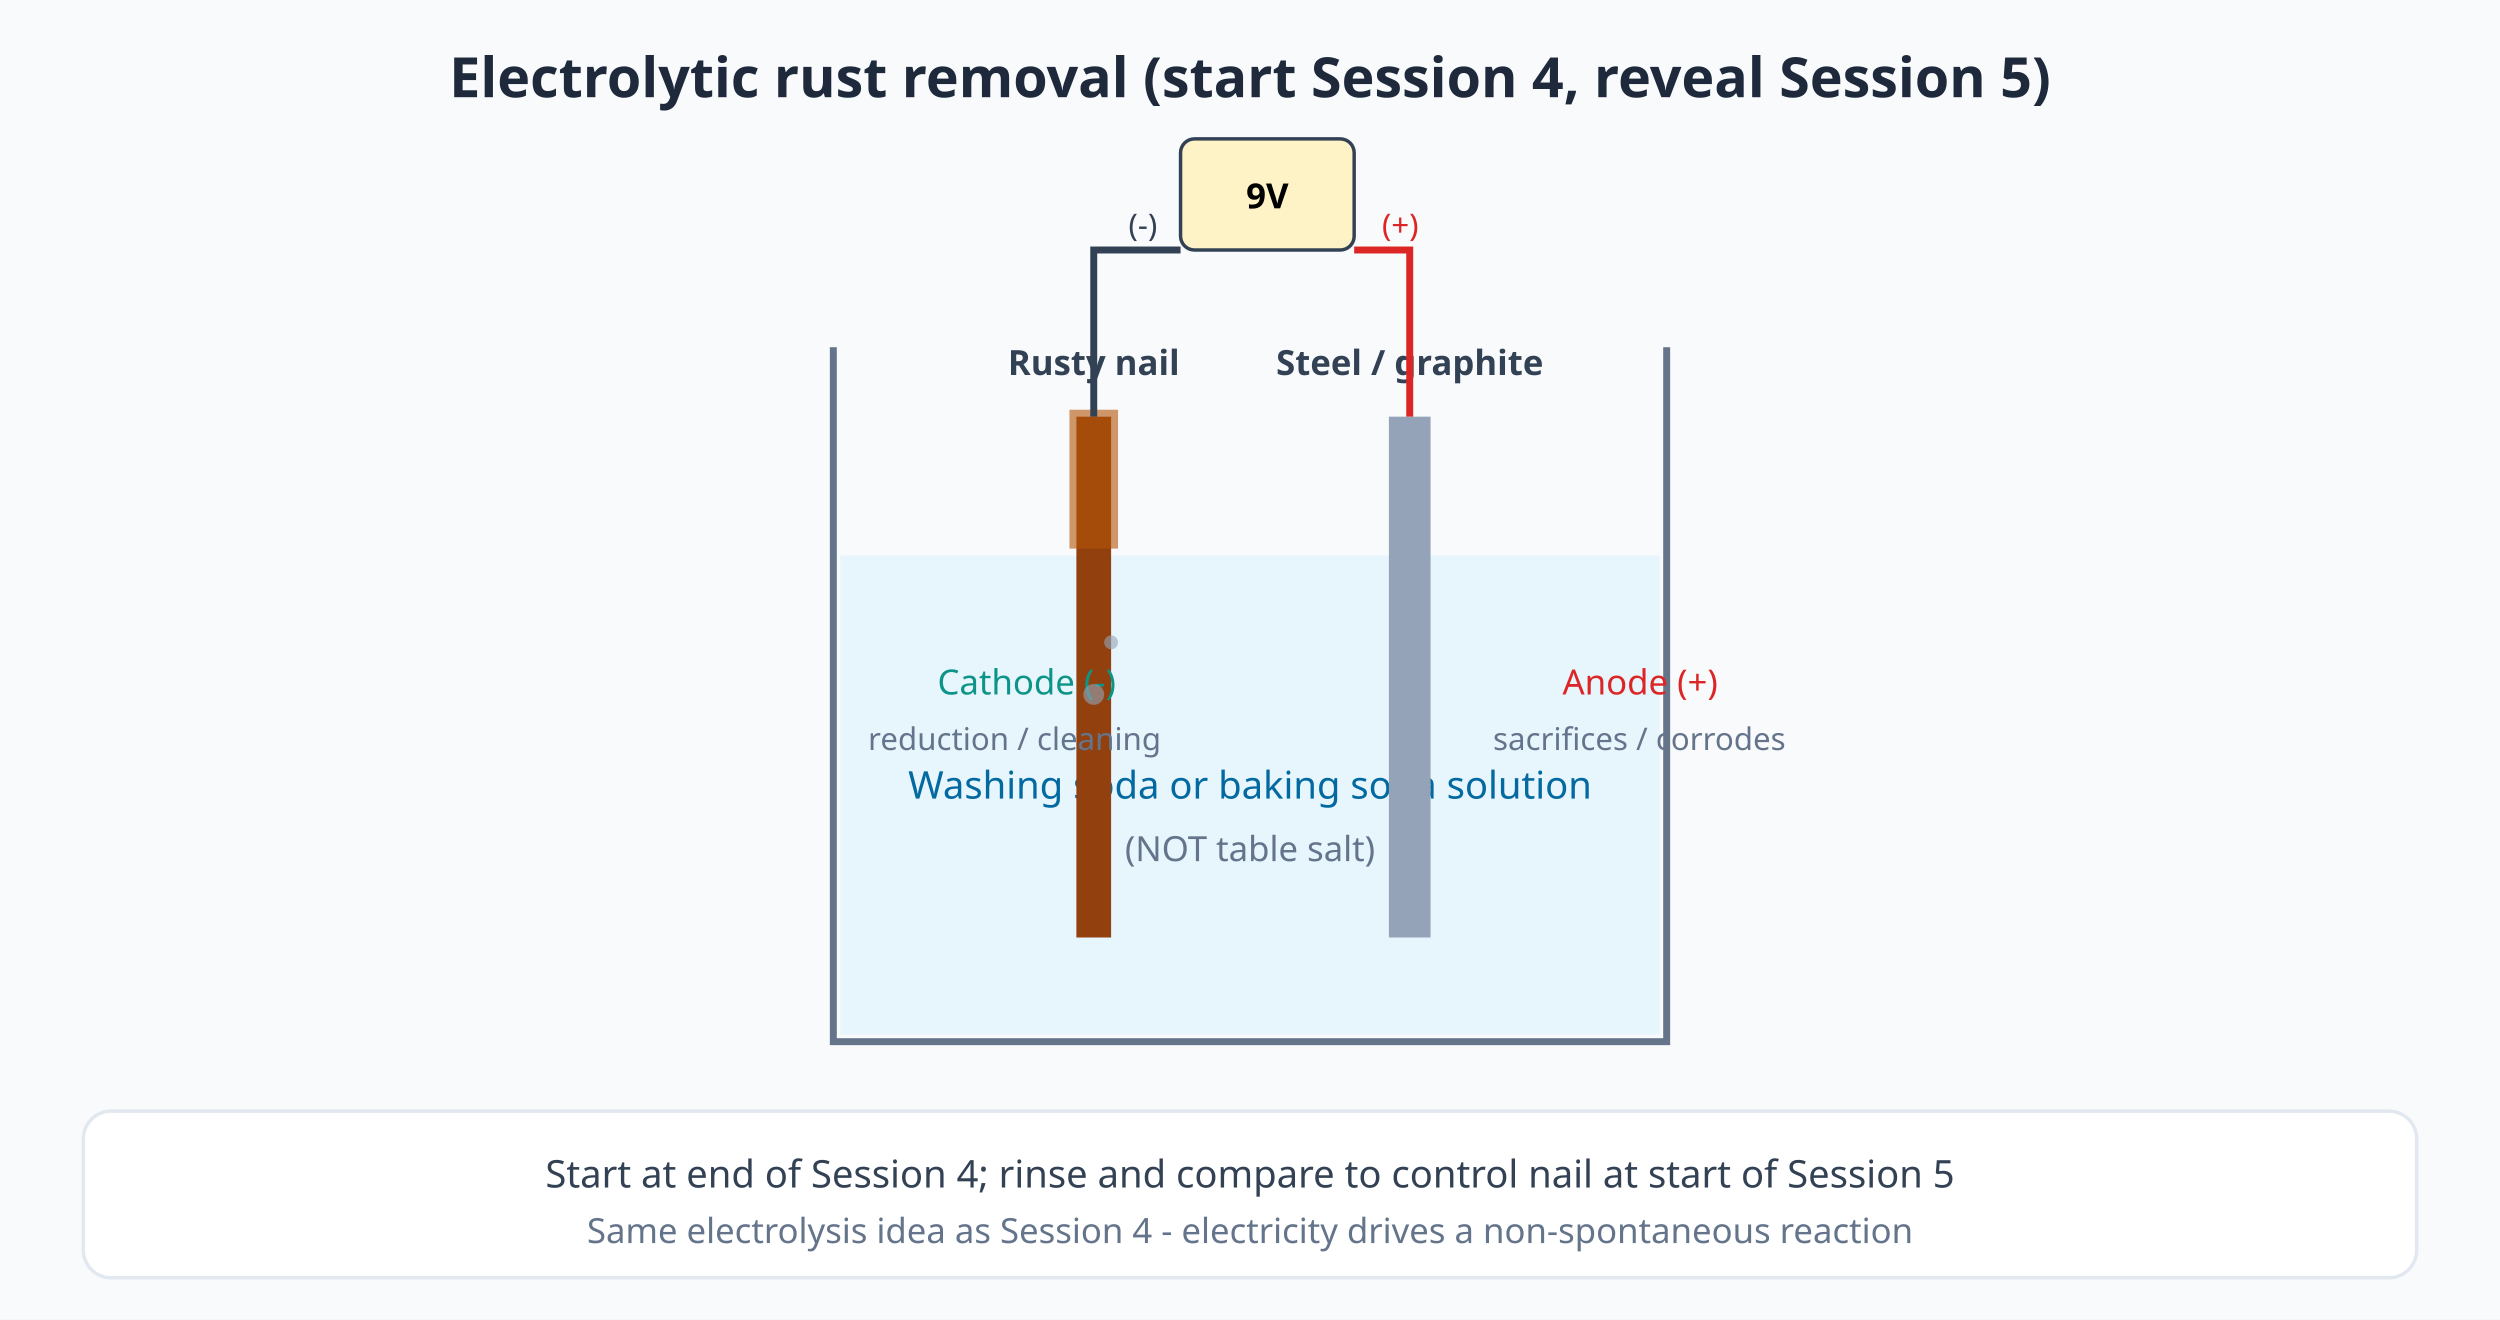
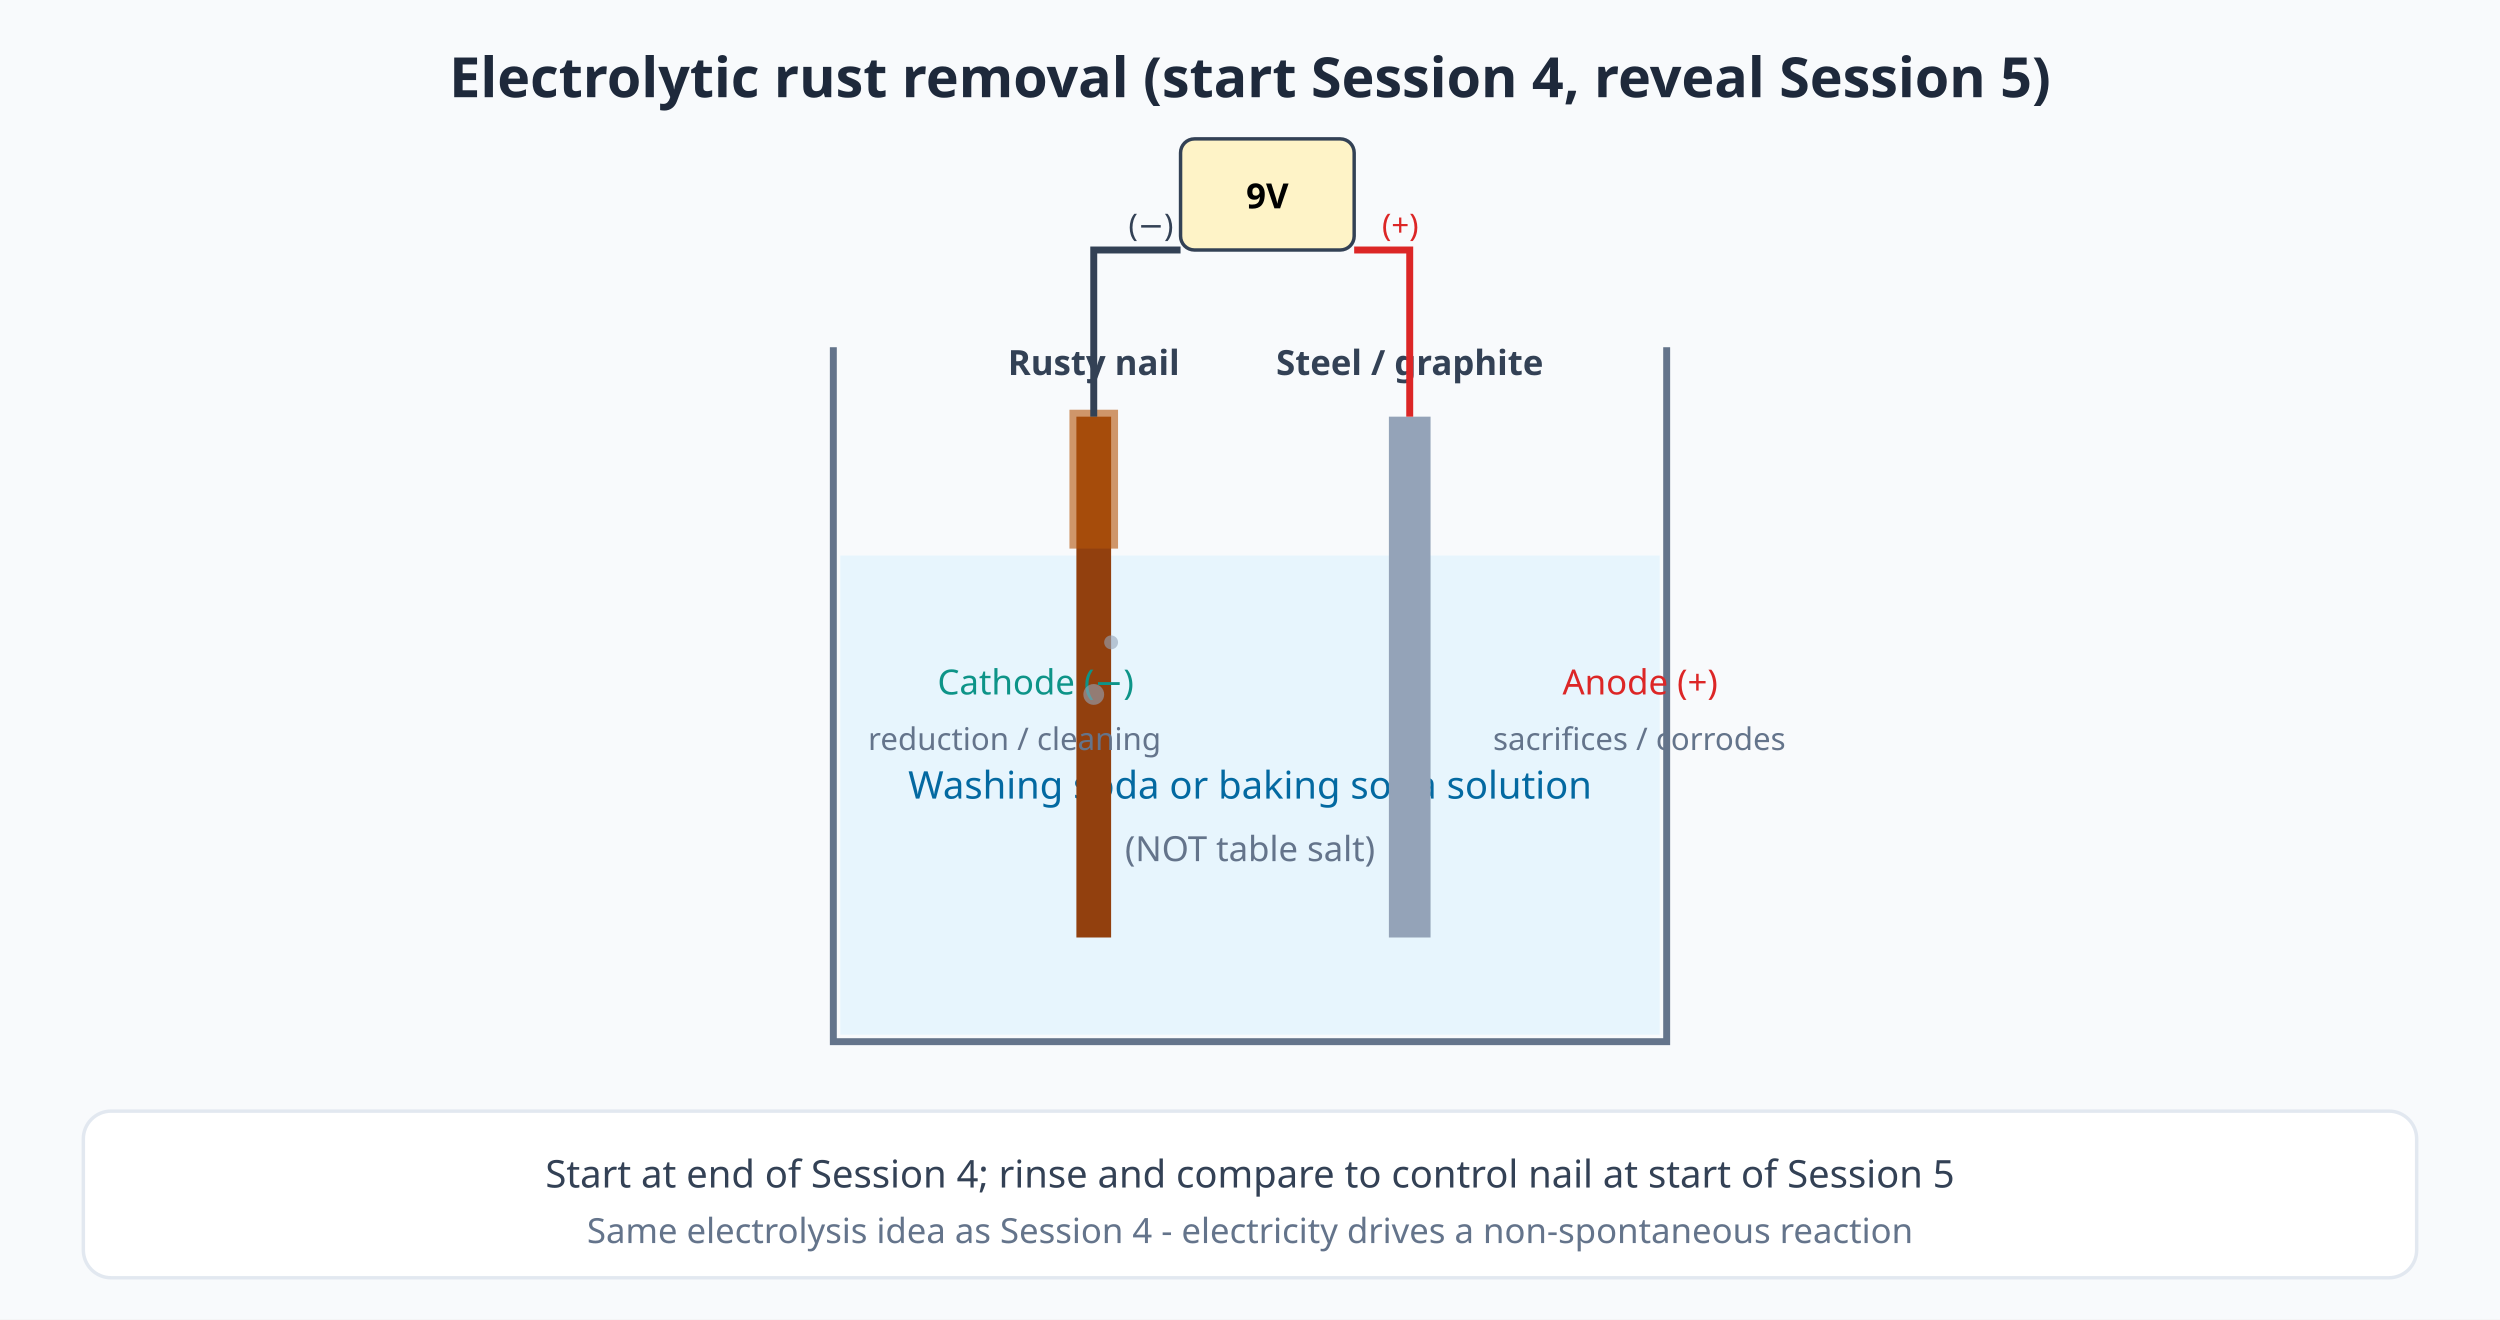
<svg xmlns="http://www.w3.org/2000/svg" viewBox="0 0 720 380" role="img" aria-labelledby="title desc">
  <rect width="720" height="380" fill="#f8fafc" />
  <text x="360" y="28" text-anchor="middle" font-family="Segoe UI, sans-serif" font-size="16" font-weight="700" fill="#1e293b">Electrolytic rust removal (start Session 4, reveal Session 5)</text>
  <path d="M240 100 L240 300 L480 300 L480 100" fill="none" stroke="#64748b" stroke-width="2" />
  <rect x="242" y="160" width="236" height="138" fill="#e0f2fe" opacity="0.7" />
  <text x="360" y="230" text-anchor="middle" font-family="Segoe UI, sans-serif" font-size="11" fill="#0369a1">Washing soda or baking soda solution</text>
  <text x="360" y="248" text-anchor="middle" font-family="Segoe UI, sans-serif" font-size="10" fill="#64748b">(NOT table salt)</text>
  <rect x="310" y="120" width="10" height="150" fill="#92400e" />
  <rect x="308" y="118" width="14" height="40" fill="#b45309" opacity="0.6" />
  <text x="315" y="108" text-anchor="middle" font-family="Segoe UI, sans-serif" font-size="10" font-weight="600" fill="#334155">Rusty nail</text>
-   <text x="270" y="200" font-family="Segoe UI, sans-serif" font-size="10" fill="#0d9488">Cathode (-)</text>
+   <text x="270" y="200" font-family="Segoe UI, sans-serif" font-size="10" fill="#0d9488">Cathode (−)</text>
  <text x="250" y="216" font-family="Segoe UI, sans-serif" font-size="9" fill="#64748b">reduction / cleaning</text>
  <rect x="400" y="120" width="12" height="150" fill="#94a3b8" />
  <text x="406" y="108" text-anchor="middle" font-family="Segoe UI, sans-serif" font-size="10" font-weight="600" fill="#334155">Steel / graphite</text>
  <text x="450" y="200" font-family="Segoe UI, sans-serif" font-size="10" fill="#dc2626">Anode (+)</text>
  <text x="430" y="216" font-family="Segoe UI, sans-serif" font-size="9" fill="#64748b">sacrifices / corrodes</text>
  <circle cx="315" cy="200" r="3" fill="#94a3b8" opacity="0.6" />
  <circle cx="320" cy="185" r="2" fill="#94a3b8" opacity="0.6" />
  <rect x="340" y="40" width="50" height="32" rx="4" fill="#fef3c7" stroke="#334155" />
  <text x="365" y="60" text-anchor="middle" font-family="Segoe UI, sans-serif" font-size="10" font-weight="700">9V</text>
  <path d="M315 120 L315 72 L340 72" stroke="#334155" stroke-width="2" fill="none" />
  <path d="M406 120 L406 72 L390 72" stroke="#dc2626" stroke-width="2" fill="none" />
-   <text x="325" y="68" font-family="Segoe UI, sans-serif" font-size="9" fill="#334155">(-)</text>
+   <text x="325" y="68" font-family="Segoe UI, sans-serif" font-size="9" fill="#334155">(−)</text>
  <text x="398" y="68" font-family="Segoe UI, sans-serif" font-size="9" fill="#dc2626">(+)</text>
  <rect x="24" y="320" width="672" height="48" rx="8" fill="#fff" stroke="#e2e8f0" />
  <text x="360" y="342" text-anchor="middle" font-family="Segoe UI, sans-serif" font-size="11" fill="#334155">Start at end of Session 4; rinse and compare to control nail at start of Session 5</text>
  <text x="360" y="358" text-anchor="middle" font-family="Segoe UI, sans-serif" font-size="10" fill="#64748b">Same electrolysis idea as Session 4 - electricity drives a non-spontaneous reaction</text>
</svg>
